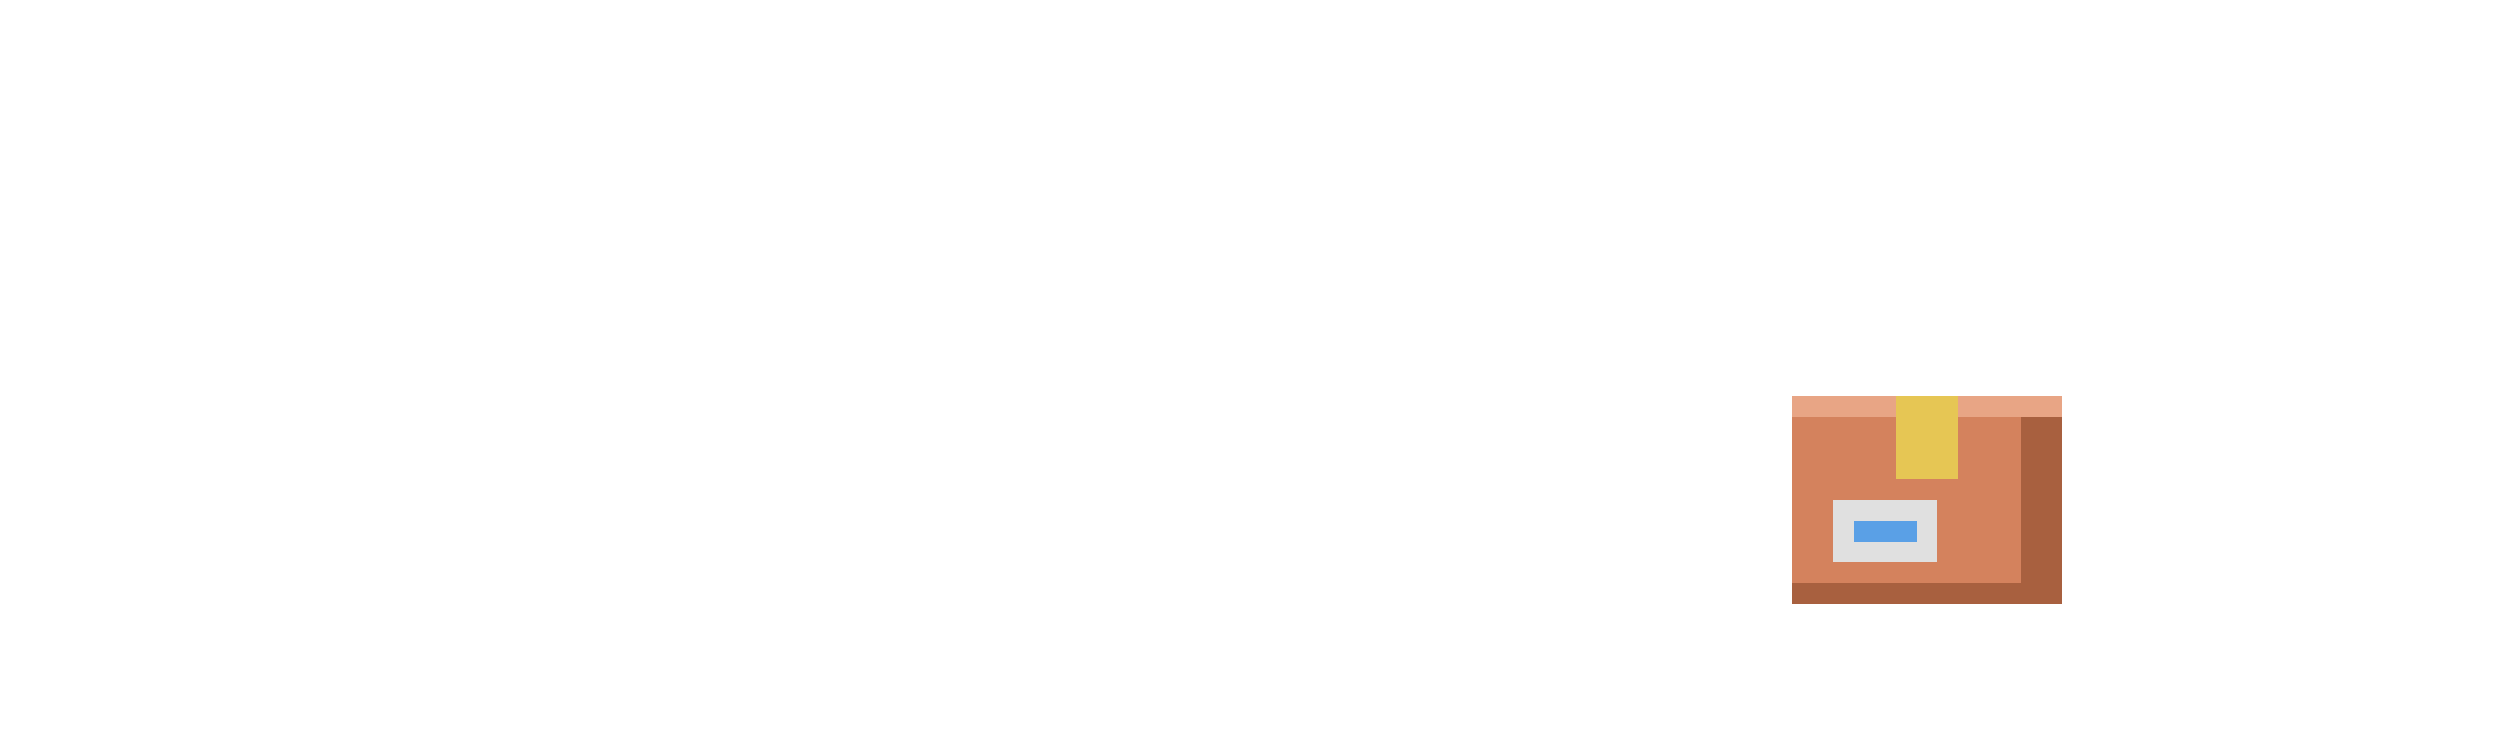
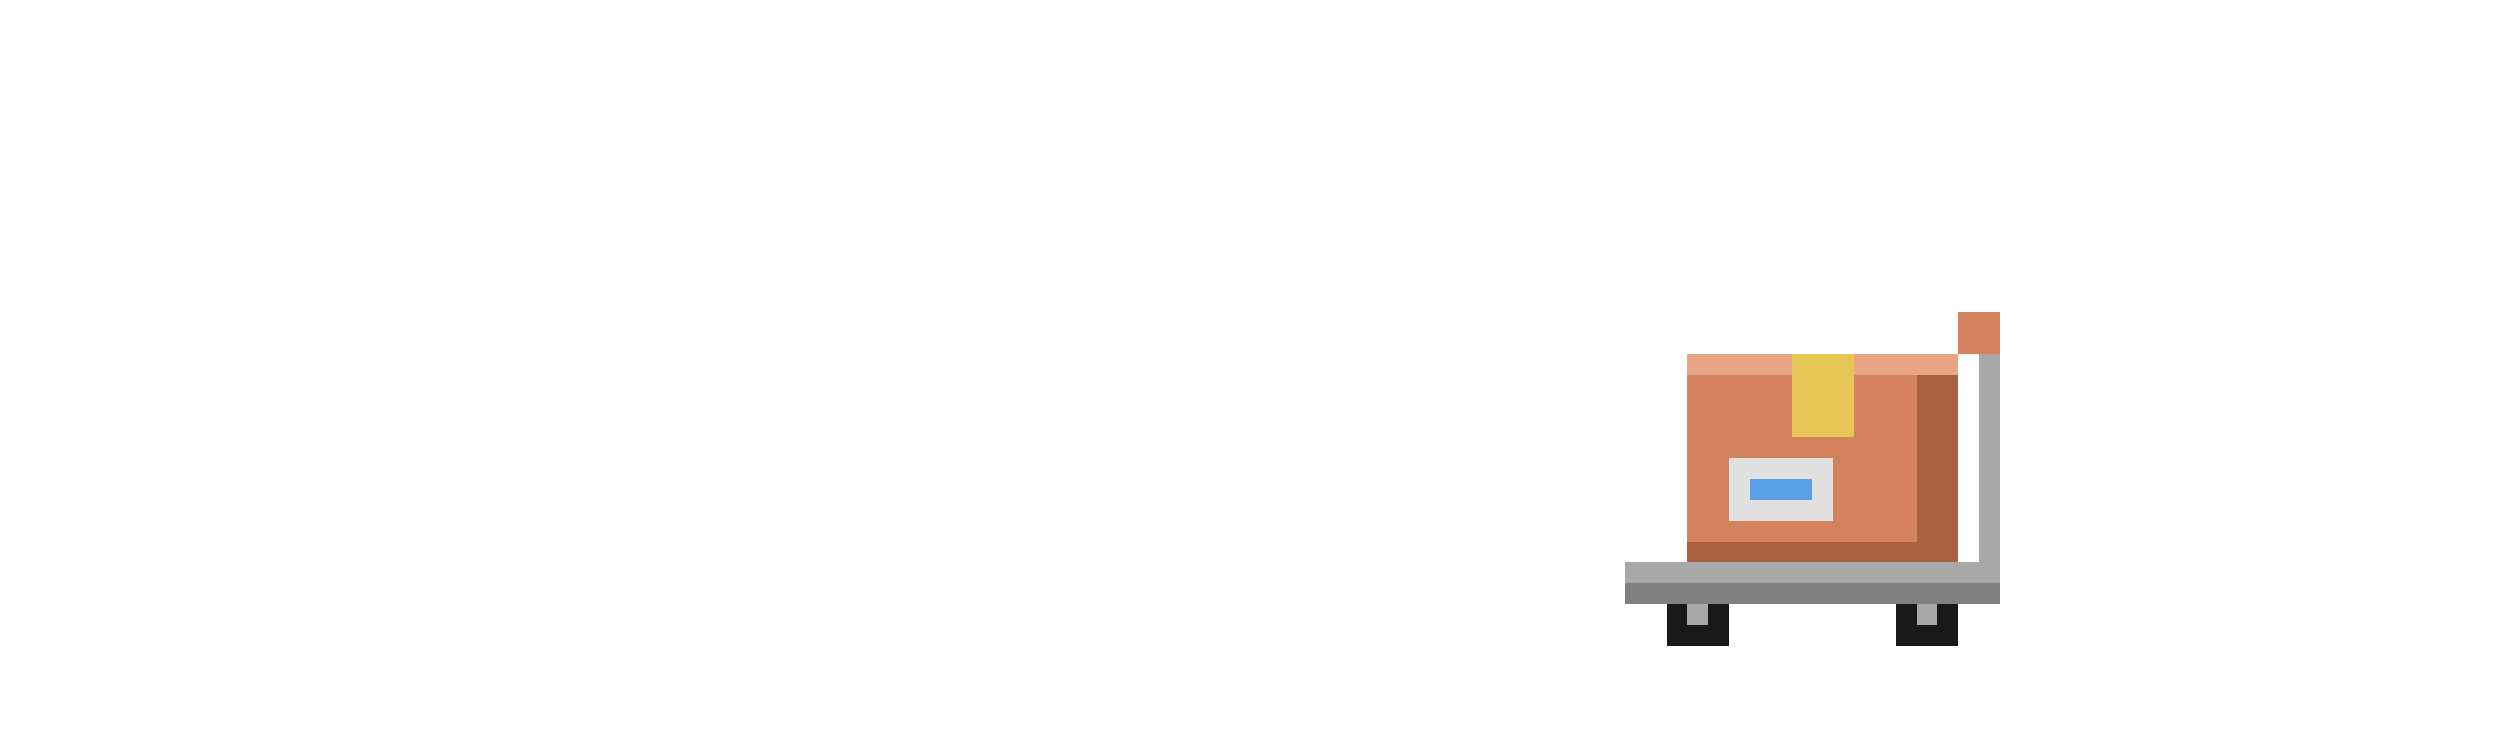
<svg xmlns="http://www.w3.org/2000/svg" viewBox="0 0 120 36" width="120" height="36" shape-rendering="crispEdges">
-   <rect x="86" y="19" width="13" height="10" fill="#d4825d" />
-   <rect x="97" y="19" width="2" height="10" fill="#a8603f" />
-   <rect x="86" y="28" width="13" height="1" fill="#a8603f" />
-   <rect x="86" y="19" width="13" height="1" fill="#e8a585" />
-   <rect x="91" y="19" width="3" height="4" fill="#e6c654" />
-   <rect x="88" y="24" width="5" height="3" fill="#e0e0e0" />
-   <rect x="89" y="25" width="3" height="1" fill="#5aa0e6" />
+   <rect x="78" y="27" width="18" height="2" fill="#a8a8a8" />
+   <rect x="78" y="28" width="18" height="1" fill="#808080" />
+   <rect x="80" y="29" width="3" height="2" fill="#191919" />
+   <rect x="81" y="29" width="1" height="1" fill="#a8a8a8" />
+   <rect x="91" y="29" width="3" height="2" fill="#191919" />
+   <rect x="92" y="29" width="1" height="1" fill="#a8a8a8" />
+   <rect x="95" y="16" width="1" height="11" fill="#a8a8a8" />
+   <rect x="94" y="15" width="2" height="2" fill="#d4825d" />
+   <rect x="81" y="17" width="13" height="10" fill="#d4825d" />
+   <rect x="92" y="17" width="2" height="10" fill="#a8603f" />
+   <rect x="81" y="26" width="13" height="1" fill="#a8603f" />
+   <rect x="81" y="17" width="13" height="1" fill="#e8a585" />
+   <rect x="86" y="17" width="3" height="4" fill="#e6c654" />
+   <rect x="83" y="22" width="5" height="3" fill="#e0e0e0" />
+   <rect x="84" y="23" width="3" height="1" fill="#5aa0e6" />
</svg>
